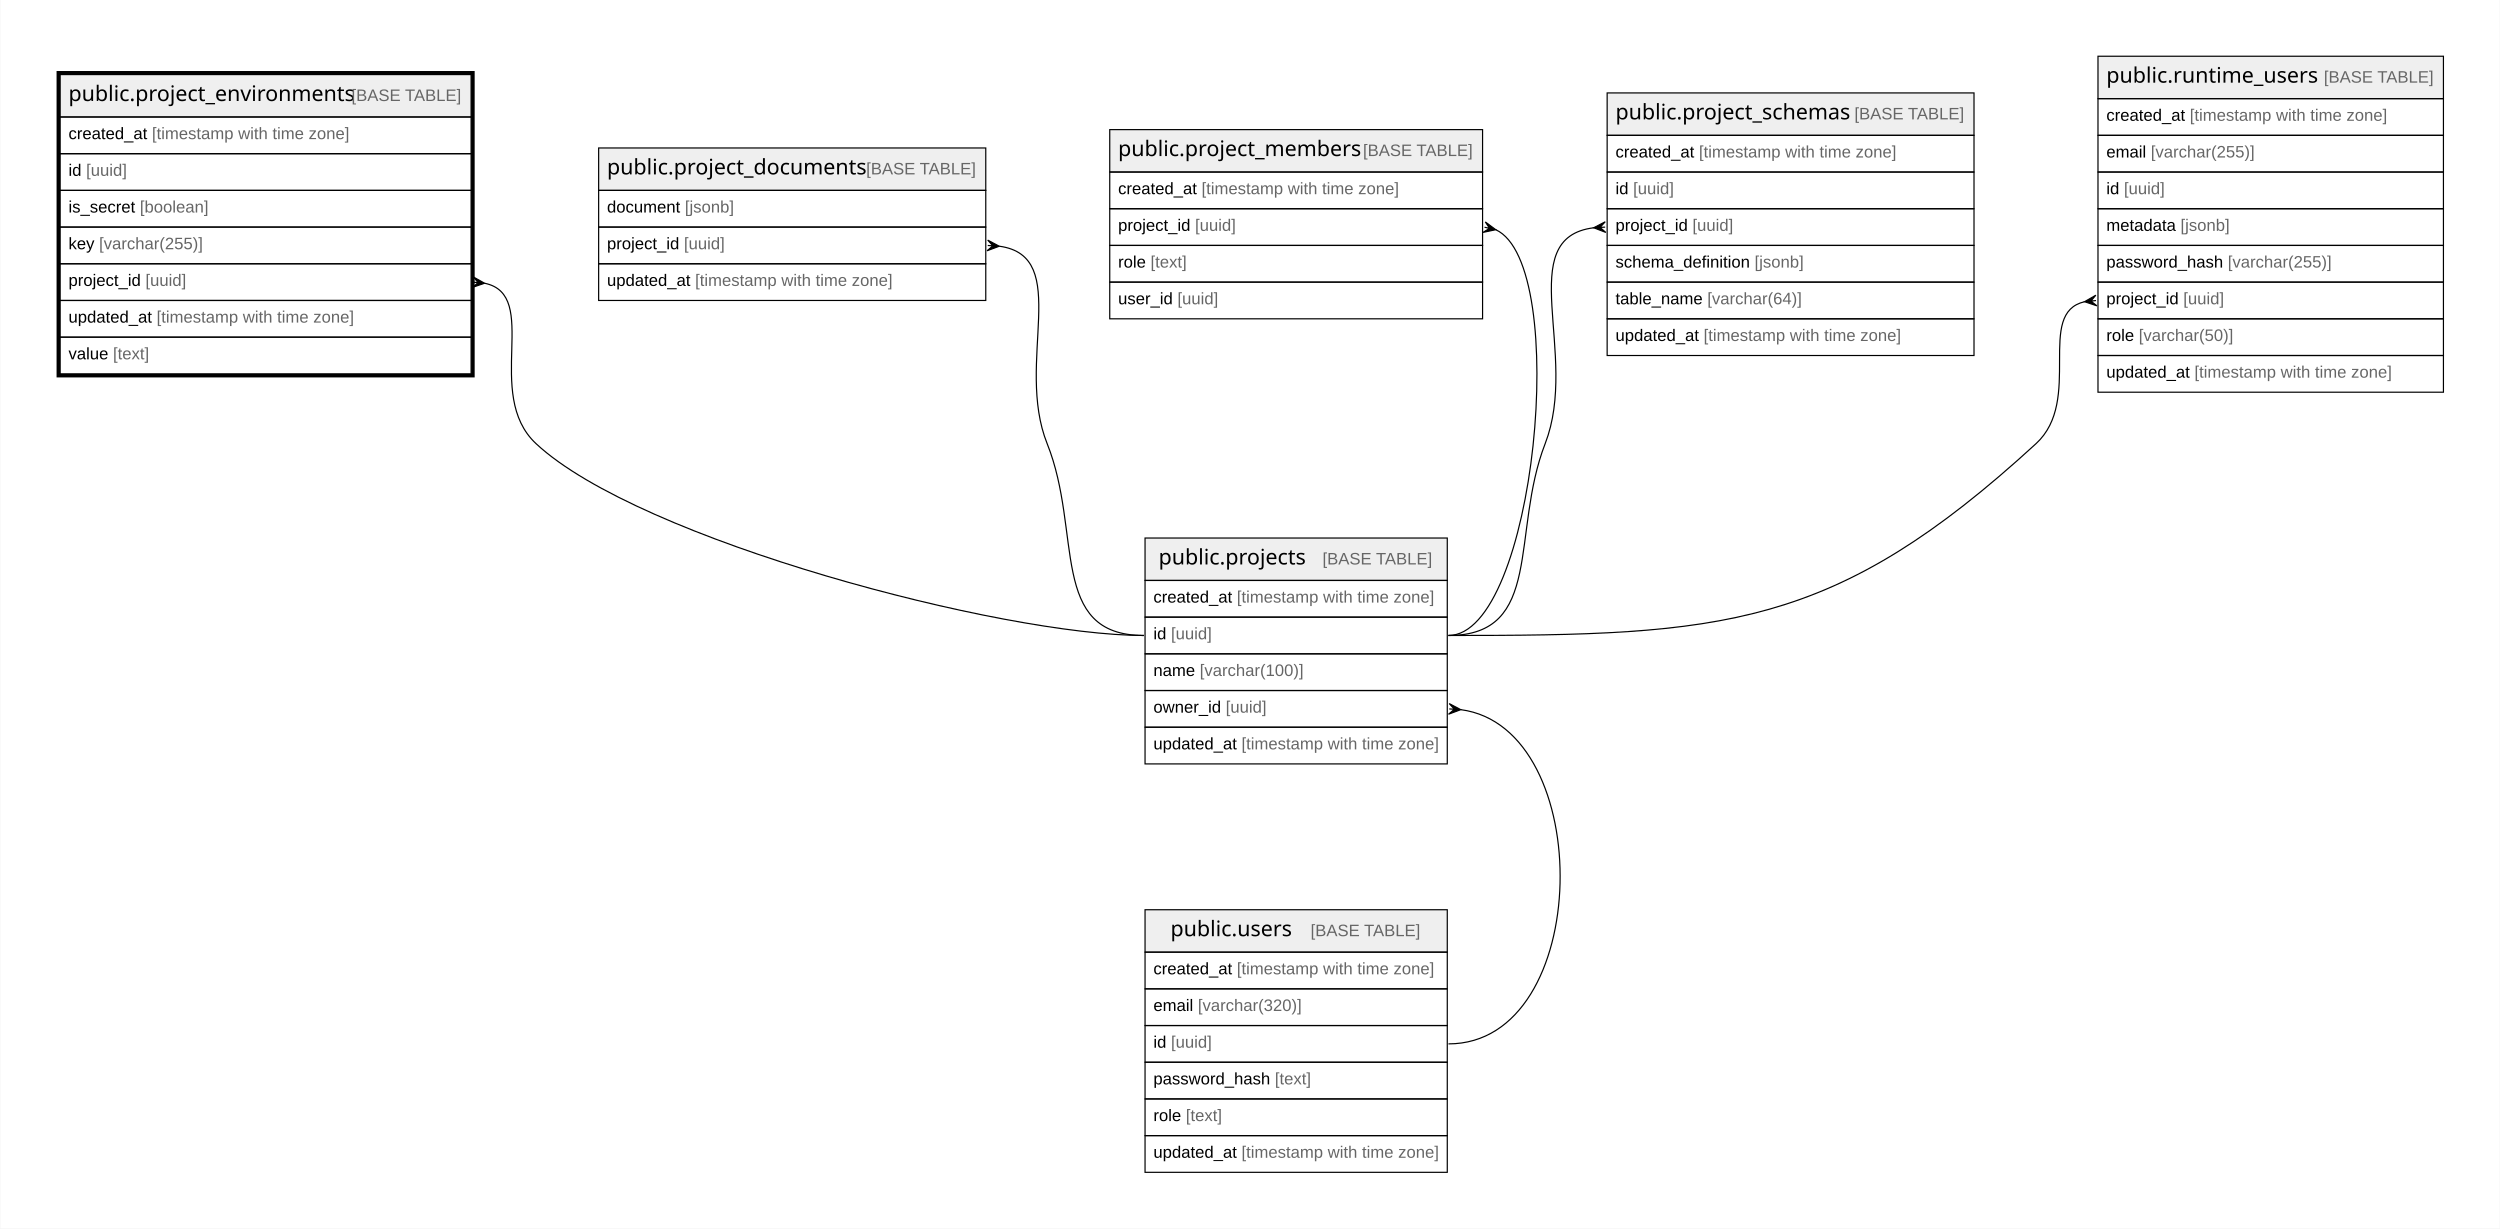
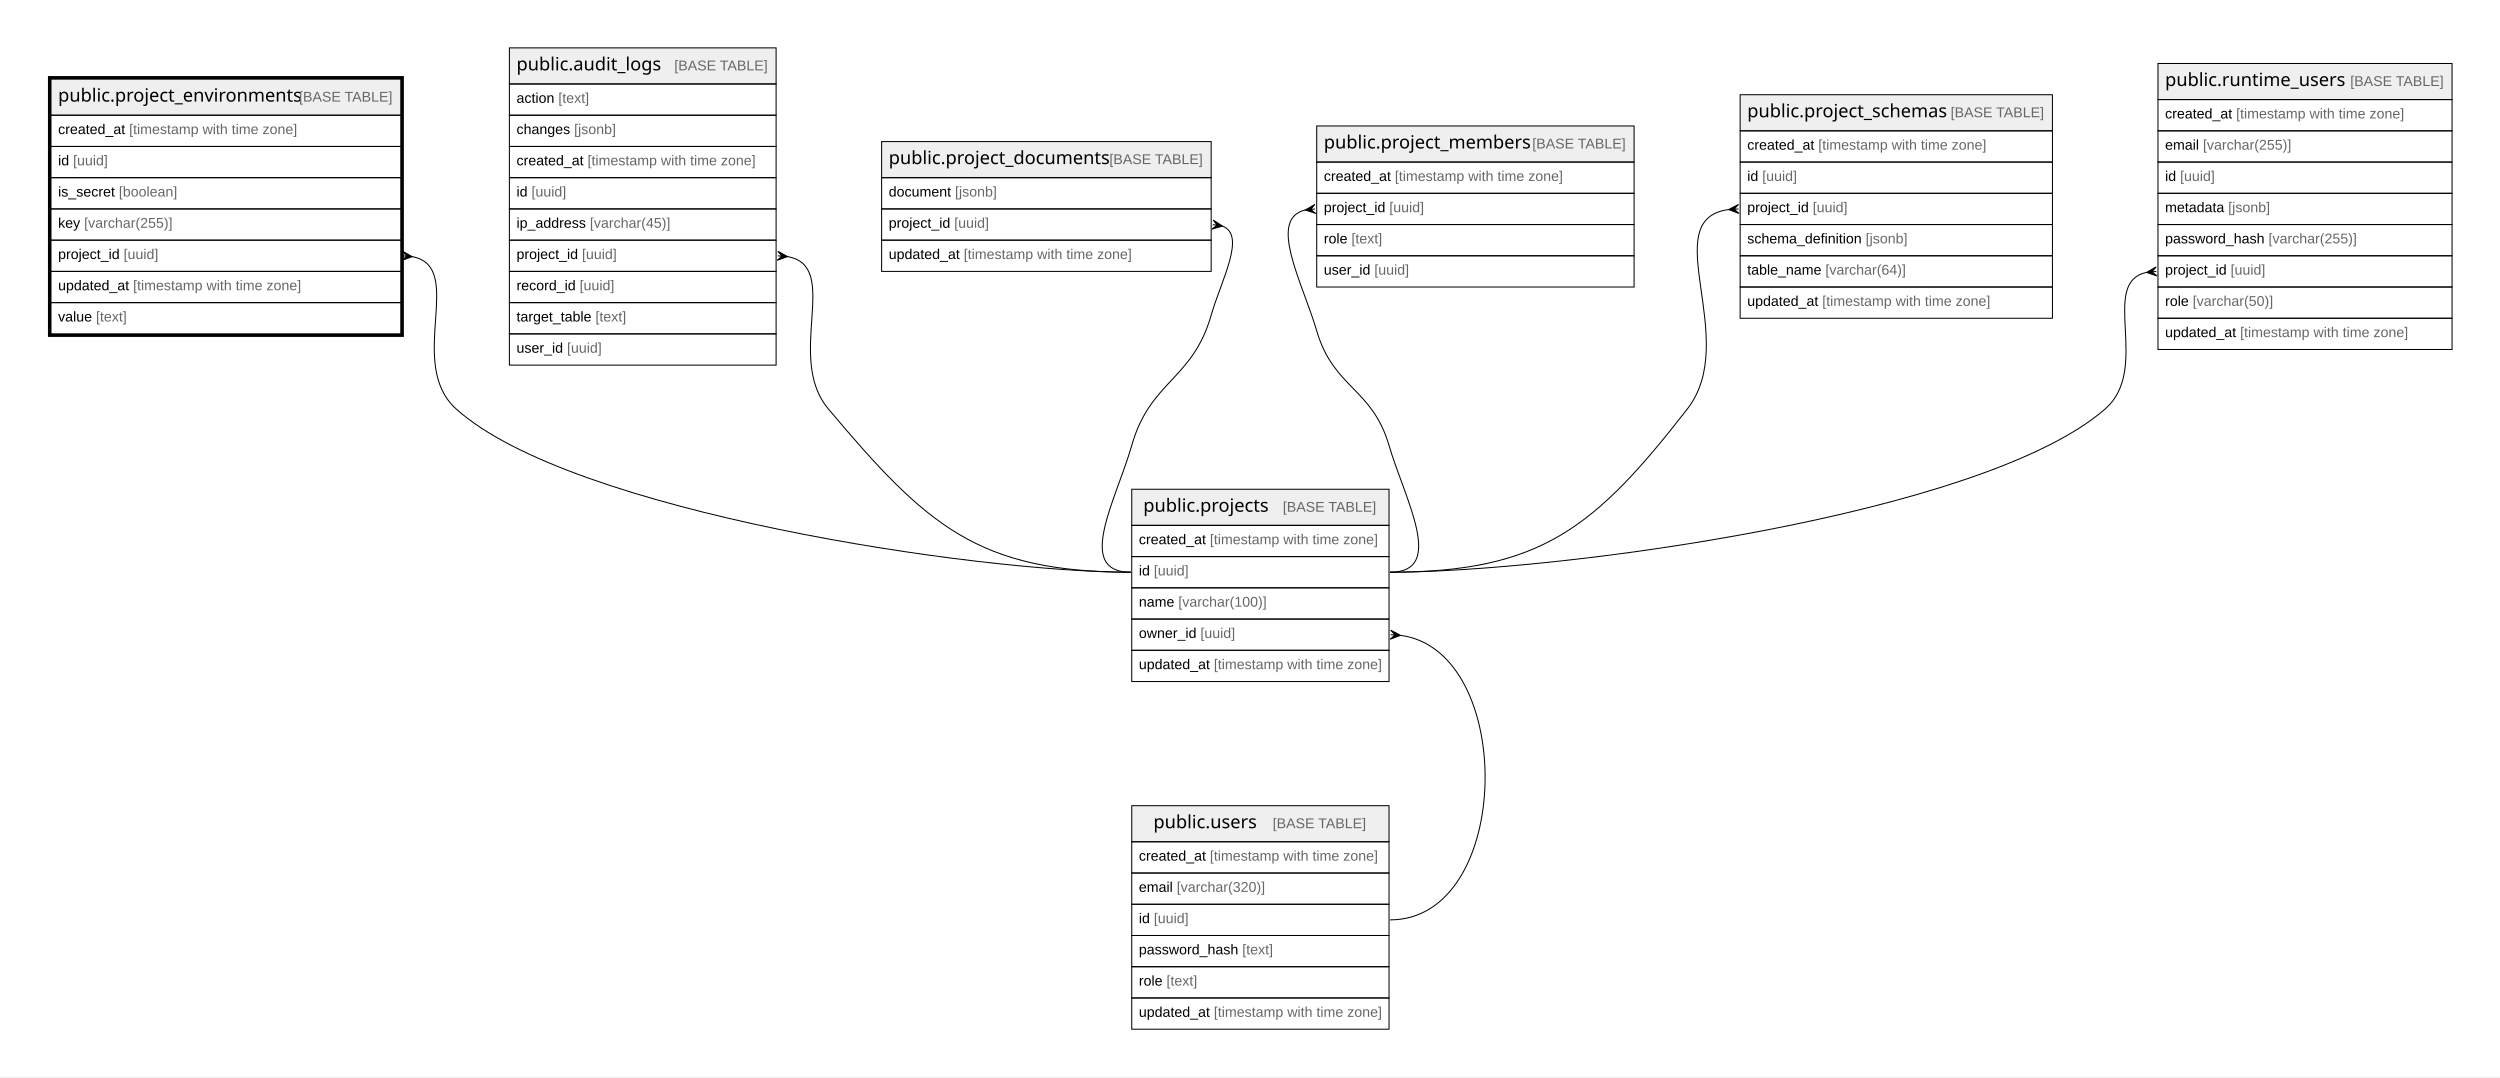
- <svg xmlns="http://www.w3.org/2000/svg" width="2098pt" height="1031pt" viewBox="0.00 0.00 2097.85 1031.20">
-   <g id="graph0" class="graph" transform="scale(1 1) rotate(0) translate(4 1027.2)">
-     <polygon fill="white" stroke="none" points="-4,4 -4,-1027.2 2093.85,-1027.2 2093.85,4 -4,4" />
+ <svg xmlns="http://www.w3.org/2000/svg" width="2465pt" height="1062pt" viewBox="0.00 0.00 2464.85 1062.00">
+   <g id="graph0" class="graph" transform="scale(1 1) rotate(0) translate(4 1058)">
+     <polygon fill="white" stroke="none" points="-4,4 -4,-1058 2460.85,-1058 2460.85,4 -4,4" />
    <g id="node1" class="node">
-       <polygon fill="#efefef" stroke="none" points="46.2,-929 46.2,-964.6 391.14,-964.6 391.14,-929 46.2,-929" />
-       <polygon fill="none" stroke="black" points="46.2,-929 46.2,-964.6 391.14,-964.6 391.14,-929 46.2,-929" />
-       <text text-anchor="start" x="53.2" y="-942.4" font-family="Arial Bold" font-size="18.00">public.project_environments</text>
-       <text text-anchor="start" x="259.65" y="-942.4" font-family="Arial" font-size="14.00">    </text>
-       <text text-anchor="start" x="290.76" y="-942.4" font-family="Arial" font-size="14.00" fill="#666666">[BASE TABLE]</text>
-       <polygon fill="none" stroke="black" points="46.2,-898.2 46.2,-929 391.14,-929 391.14,-898.2 46.2,-898.2" />
-       <text text-anchor="start" x="53.2" y="-910.4" font-family="Arial" font-size="14.00">created_at </text>
-       <text text-anchor="start" x="123.25" y="-910.4" font-family="Arial" font-size="14.00" fill="#666666">[timestamp with time zone]</text>
-       <polygon fill="none" stroke="black" points="46.2,-867.4 46.2,-898.2 391.14,-898.2 391.14,-867.4 46.2,-867.4" />
-       <text text-anchor="start" x="53.2" y="-879.6" font-family="Arial" font-size="14.00">id </text>
-       <text text-anchor="start" x="67.99" y="-879.6" font-family="Arial" font-size="14.00" fill="#666666">[uuid]</text>
-       <polygon fill="none" stroke="black" points="46.2,-836.6 46.2,-867.4 391.14,-867.4 391.14,-836.6 46.2,-836.6" />
-       <text text-anchor="start" x="53.2" y="-848.8" font-family="Arial" font-size="14.00">is_secret </text>
-       <text text-anchor="start" x="113.11" y="-848.8" font-family="Arial" font-size="14.00" fill="#666666">[boolean]</text>
-       <polygon fill="none" stroke="black" points="46.2,-805.8 46.2,-836.6 391.14,-836.6 391.14,-805.8 46.2,-805.8" />
-       <text text-anchor="start" x="53.2" y="-818" font-family="Arial" font-size="14.00">key </text>
-       <text text-anchor="start" x="78.88" y="-818" font-family="Arial" font-size="14.00" fill="#666666">[varchar(255)]</text>
-       <polygon fill="none" stroke="black" points="46.2,-775 46.2,-805.8 391.14,-805.8 391.14,-775 46.2,-775" />
-       <text text-anchor="start" x="53.2" y="-787.2" font-family="Arial" font-size="14.00">project_id </text>
-       <text text-anchor="start" x="117.79" y="-787.2" font-family="Arial" font-size="14.00" fill="#666666">[uuid]</text>
-       <polygon fill="none" stroke="black" points="46.2,-744.2 46.2,-775 391.14,-775 391.14,-744.2 46.2,-744.2" />
-       <text text-anchor="start" x="53.2" y="-756.4" font-family="Arial" font-size="14.00">updated_at </text>
-       <text text-anchor="start" x="127.16" y="-756.4" font-family="Arial" font-size="14.00" fill="#666666">[timestamp with time zone]</text>
-       <polygon fill="none" stroke="black" points="46.2,-713.4 46.2,-744.2 391.14,-744.2 391.14,-713.4 46.2,-713.4" />
-       <text text-anchor="start" x="53.2" y="-725.6" font-family="Arial" font-size="14.00">value </text>
-       <text text-anchor="start" x="90.56" y="-725.6" font-family="Arial" font-size="14.00" fill="#666666">[text]</text>
-       <polygon fill="none" stroke="black" stroke-width="3" points="44.7,-711.9 44.7,-966.1 392.64,-966.1 392.64,-711.9 44.7,-711.9" />
+       <polygon fill="#efefef" stroke="none" points="46.2,-944.4 46.2,-980 391.14,-980 391.14,-944.4 46.2,-944.4" />
+       <polygon fill="none" stroke="black" points="46.2,-944.4 46.2,-980 391.14,-980 391.14,-944.4 46.2,-944.4" />
+       <text text-anchor="start" x="53.2" y="-957.8" font-family="Arial Bold" font-size="18.00">public.project_environments</text>
+       <text text-anchor="start" x="259.65" y="-957.8" font-family="Arial" font-size="14.00">    </text>
+       <text text-anchor="start" x="290.76" y="-957.8" font-family="Arial" font-size="14.00" fill="#666666">[BASE TABLE]</text>
+       <polygon fill="none" stroke="black" points="46.2,-913.6 46.2,-944.4 391.14,-944.4 391.14,-913.6 46.2,-913.6" />
+       <text text-anchor="start" x="53.2" y="-925.8" font-family="Arial" font-size="14.00">created_at </text>
+       <text text-anchor="start" x="123.25" y="-925.8" font-family="Arial" font-size="14.00" fill="#666666">[timestamp with time zone]</text>
+       <polygon fill="none" stroke="black" points="46.2,-882.8 46.2,-913.6 391.14,-913.6 391.14,-882.8 46.2,-882.8" />
+       <text text-anchor="start" x="53.2" y="-895" font-family="Arial" font-size="14.00">id </text>
+       <text text-anchor="start" x="67.99" y="-895" font-family="Arial" font-size="14.00" fill="#666666">[uuid]</text>
+       <polygon fill="none" stroke="black" points="46.2,-852 46.2,-882.8 391.14,-882.8 391.14,-852 46.2,-852" />
+       <text text-anchor="start" x="53.2" y="-864.2" font-family="Arial" font-size="14.00">is_secret </text>
+       <text text-anchor="start" x="113.11" y="-864.2" font-family="Arial" font-size="14.00" fill="#666666">[boolean]</text>
+       <polygon fill="none" stroke="black" points="46.2,-821.2 46.2,-852 391.14,-852 391.14,-821.2 46.2,-821.2" />
+       <text text-anchor="start" x="53.2" y="-833.4" font-family="Arial" font-size="14.00">key </text>
+       <text text-anchor="start" x="78.88" y="-833.4" font-family="Arial" font-size="14.00" fill="#666666">[varchar(255)]</text>
+       <polygon fill="none" stroke="black" points="46.2,-790.4 46.2,-821.2 391.14,-821.2 391.14,-790.4 46.2,-790.4" />
+       <text text-anchor="start" x="53.2" y="-802.6" font-family="Arial" font-size="14.00">project_id </text>
+       <text text-anchor="start" x="117.79" y="-802.6" font-family="Arial" font-size="14.00" fill="#666666">[uuid]</text>
+       <polygon fill="none" stroke="black" points="46.2,-759.6 46.2,-790.4 391.14,-790.4 391.14,-759.6 46.2,-759.6" />
+       <text text-anchor="start" x="53.2" y="-771.8" font-family="Arial" font-size="14.00">updated_at </text>
+       <text text-anchor="start" x="127.16" y="-771.8" font-family="Arial" font-size="14.00" fill="#666666">[timestamp with time zone]</text>
+       <polygon fill="none" stroke="black" points="46.2,-728.8 46.2,-759.6 391.14,-759.6 391.14,-728.8 46.2,-728.8" />
+       <text text-anchor="start" x="53.2" y="-741" font-family="Arial" font-size="14.00">value </text>
+       <text text-anchor="start" x="90.56" y="-741" font-family="Arial" font-size="14.00" fill="#666666">[text]</text>
+       <polygon fill="none" stroke="black" stroke-width="3" points="44.7,-727.3 44.7,-981.5 392.64,-981.5 392.64,-727.3 44.7,-727.3" />
    </g>
    <g id="node2" class="node">
-       <polygon fill="#efefef" stroke="none" points="956.83,-540 956.83,-575.6 1210.51,-575.6 1210.51,-540 956.83,-540" />
-       <polygon fill="none" stroke="black" points="956.83,-540 956.83,-575.6 1210.51,-575.6 1210.51,-540 956.83,-540" />
-       <text text-anchor="start" x="968.19" y="-553.4" font-family="Arial Bold" font-size="18.00">public.projects</text>
-       <text text-anchor="start" x="1074.66" y="-553.4" font-family="Arial" font-size="14.00">    </text>
-       <text text-anchor="start" x="1105.78" y="-553.4" font-family="Arial" font-size="14.00" fill="#666666">[BASE TABLE]</text>
-       <polygon fill="none" stroke="black" points="956.83,-509.2 956.83,-540 1210.51,-540 1210.51,-509.2 956.83,-509.2" />
-       <text text-anchor="start" x="963.83" y="-521.4" font-family="Arial" font-size="14.00">created_at </text>
-       <text text-anchor="start" x="1033.87" y="-521.4" font-family="Arial" font-size="14.00" fill="#666666">[timestamp with time zone]</text>
-       <polygon fill="none" stroke="black" points="956.83,-478.4 956.83,-509.2 1210.51,-509.2 1210.51,-478.4 956.83,-478.4" />
-       <text text-anchor="start" x="963.83" y="-490.6" font-family="Arial" font-size="14.00">id </text>
-       <text text-anchor="start" x="978.61" y="-490.6" font-family="Arial" font-size="14.00" fill="#666666">[uuid]</text>
-       <polygon fill="none" stroke="black" points="956.83,-447.6 956.83,-478.4 1210.51,-478.4 1210.51,-447.6 956.83,-447.6" />
-       <text text-anchor="start" x="963.83" y="-459.8" font-family="Arial" font-size="14.00">name </text>
-       <text text-anchor="start" x="1002.74" y="-459.8" font-family="Arial" font-size="14.00" fill="#666666">[varchar(100)]</text>
-       <polygon fill="none" stroke="black" points="956.83,-416.8 956.83,-447.6 1210.51,-447.6 1210.51,-416.8 956.83,-416.8" />
-       <text text-anchor="start" x="963.83" y="-429" font-family="Arial" font-size="14.00">owner_id </text>
-       <text text-anchor="start" x="1024.53" y="-429" font-family="Arial" font-size="14.00" fill="#666666">[uuid]</text>
-       <polygon fill="none" stroke="black" points="956.83,-386 956.83,-416.8 1210.51,-416.8 1210.51,-386 956.83,-386" />
-       <text text-anchor="start" x="963.83" y="-398.2" font-family="Arial" font-size="14.00">updated_at </text>
-       <text text-anchor="start" x="1037.78" y="-398.2" font-family="Arial" font-size="14.00" fill="#666666">[timestamp with time zone]</text>
+       <polygon fill="#efefef" stroke="none" points="1111.83,-540 1111.83,-575.6 1365.51,-575.6 1365.51,-540 1111.83,-540" />
+       <polygon fill="none" stroke="black" points="1111.83,-540 1111.83,-575.6 1365.51,-575.6 1365.51,-540 1111.83,-540" />
+       <text text-anchor="start" x="1123.19" y="-553.4" font-family="Arial Bold" font-size="18.00">public.projects</text>
+       <text text-anchor="start" x="1229.66" y="-553.4" font-family="Arial" font-size="14.00">    </text>
+       <text text-anchor="start" x="1260.78" y="-553.4" font-family="Arial" font-size="14.00" fill="#666666">[BASE TABLE]</text>
+       <polygon fill="none" stroke="black" points="1111.83,-509.2 1111.83,-540 1365.51,-540 1365.51,-509.2 1111.83,-509.2" />
+       <text text-anchor="start" x="1118.83" y="-521.4" font-family="Arial" font-size="14.00">created_at </text>
+       <text text-anchor="start" x="1188.87" y="-521.4" font-family="Arial" font-size="14.00" fill="#666666">[timestamp with time zone]</text>
+       <polygon fill="none" stroke="black" points="1111.83,-478.4 1111.83,-509.2 1365.51,-509.2 1365.51,-478.4 1111.83,-478.4" />
+       <text text-anchor="start" x="1118.83" y="-490.6" font-family="Arial" font-size="14.00">id </text>
+       <text text-anchor="start" x="1133.61" y="-490.6" font-family="Arial" font-size="14.00" fill="#666666">[uuid]</text>
+       <polygon fill="none" stroke="black" points="1111.83,-447.6 1111.83,-478.4 1365.51,-478.4 1365.51,-447.6 1111.83,-447.6" />
+       <text text-anchor="start" x="1118.83" y="-459.8" font-family="Arial" font-size="14.00">name </text>
+       <text text-anchor="start" x="1157.74" y="-459.8" font-family="Arial" font-size="14.00" fill="#666666">[varchar(100)]</text>
+       <polygon fill="none" stroke="black" points="1111.83,-416.8 1111.83,-447.6 1365.51,-447.6 1365.51,-416.8 1111.83,-416.8" />
+       <text text-anchor="start" x="1118.83" y="-429" font-family="Arial" font-size="14.00">owner_id </text>
+       <text text-anchor="start" x="1179.53" y="-429" font-family="Arial" font-size="14.00" fill="#666666">[uuid]</text>
+       <polygon fill="none" stroke="black" points="1111.83,-386 1111.83,-416.8 1365.51,-416.8 1365.51,-386 1111.83,-386" />
+       <text text-anchor="start" x="1118.83" y="-398.2" font-family="Arial" font-size="14.00">updated_at </text>
+       <text text-anchor="start" x="1192.78" y="-398.2" font-family="Arial" font-size="14.00" fill="#666666">[timestamp with time zone]</text>
    </g>
    <g id="edge1" class="edge">
-       <path fill="none" stroke="black" d="M402.3,-789.49C450.42,-779.85 401.05,-696.39 445.67,-654.8 532.63,-573.75 836.95,-493.8 955.83,-493.8" />
-       <polygon fill="black" stroke="black" points="402.43,-789.47 392.07,-785.89 397.12,-789.95 392.8,-790.34 392.8,-790.34 392.8,-790.34 397.12,-789.95 392.87,-794.85 402.43,-789.47" />
+       <path fill="none" stroke="black" d="M402.26,-804.96C456.24,-795.06 395.58,-699.97 445.67,-654.8 558.61,-552.95 958.75,-493.8 1110.83,-493.8" />
+       <polygon fill="black" stroke="black" points="402.43,-804.95 392.1,-801.29 397.12,-805.39 392.8,-805.74 392.8,-805.74 392.8,-805.74 397.12,-805.39 392.84,-810.26 402.43,-804.95" />
+     </g>
+     <g id="node8" class="node">
+       <polygon fill="#efefef" stroke="none" points="1111.83,-228 1111.83,-263.6 1365.51,-263.6 1365.51,-228 1111.83,-228" />
+       <polygon fill="none" stroke="black" points="1111.83,-228 1111.83,-263.6 1365.51,-263.6 1365.51,-228 1111.83,-228" />
+       <text text-anchor="start" x="1133.18" y="-241.4" font-family="Arial Bold" font-size="18.00">public.users</text>
+       <text text-anchor="start" x="1219.67" y="-241.4" font-family="Arial" font-size="14.00">    </text>
+       <text text-anchor="start" x="1250.78" y="-241.4" font-family="Arial" font-size="14.00" fill="#666666">[BASE TABLE]</text>
+       <polygon fill="none" stroke="black" points="1111.83,-197.2 1111.83,-228 1365.51,-228 1365.51,-197.2 1111.83,-197.2" />
+       <text text-anchor="start" x="1118.83" y="-209.4" font-family="Arial" font-size="14.00">created_at </text>
+       <text text-anchor="start" x="1188.87" y="-209.4" font-family="Arial" font-size="14.00" fill="#666666">[timestamp with time zone]</text>
+       <polygon fill="none" stroke="black" points="1111.83,-166.4 1111.83,-197.2 1365.51,-197.2 1365.51,-166.4 1111.83,-166.4" />
+       <text text-anchor="start" x="1118.83" y="-178.6" font-family="Arial" font-size="14.00">email </text>
+       <text text-anchor="start" x="1156.17" y="-178.6" font-family="Arial" font-size="14.00" fill="#666666">[varchar(320)]</text>
+       <polygon fill="none" stroke="black" points="1111.83,-135.6 1111.83,-166.4 1365.51,-166.4 1365.51,-135.6 1111.83,-135.6" />
+       <text text-anchor="start" x="1118.83" y="-147.8" font-family="Arial" font-size="14.00">id </text>
+       <text text-anchor="start" x="1133.61" y="-147.8" font-family="Arial" font-size="14.00" fill="#666666">[uuid]</text>
+       <polygon fill="none" stroke="black" points="1111.83,-104.8 1111.83,-135.6 1365.51,-135.6 1365.51,-104.8 1111.83,-104.8" />
+       <text text-anchor="start" x="1118.83" y="-117" font-family="Arial" font-size="14.00">password_hash </text>
+       <text text-anchor="start" x="1220.78" y="-117" font-family="Arial" font-size="14.00" fill="#666666">[text]</text>
+       <polygon fill="none" stroke="black" points="1111.83,-74 1111.83,-104.8 1365.51,-104.8 1365.51,-74 1111.83,-74" />
+       <text text-anchor="start" x="1118.83" y="-86.2" font-family="Arial" font-size="14.00">role </text>
+       <text text-anchor="start" x="1146.06" y="-86.2" font-family="Arial" font-size="14.00" fill="#666666">[text]</text>
+       <polygon fill="none" stroke="black" points="1111.83,-43.2 1111.83,-74 1365.51,-74 1365.51,-43.2 1111.83,-43.2" />
+       <text text-anchor="start" x="1118.83" y="-55.4" font-family="Arial" font-size="14.00">updated_at </text>
+       <text text-anchor="start" x="1192.78" y="-55.4" font-family="Arial" font-size="14.00" fill="#666666">[timestamp with time zone]</text>
+     </g>
+     <g id="edge7" class="edge">
+       <path fill="none" stroke="black" d="M1376.83,-431.54C1491.39,-416.5 1487.95,-151 1366.51,-151" />
+       <polygon fill="black" stroke="black" points="1376.82,-431.54 1366.55,-427.69 1371.5,-431.88 1367.18,-432.16 1367.18,-432.16 1367.18,-432.16 1371.5,-431.88 1367.13,-436.67 1376.82,-431.54" />
+     </g>
+     <g id="node3" class="node">
+       <polygon fill="#efefef" stroke="none" points="498.18,-975.2 498.18,-1010.8 761.16,-1010.8 761.16,-975.2 498.18,-975.2" />
+       <polygon fill="none" stroke="black" points="498.18,-975.2 498.18,-1010.8 761.16,-1010.8 761.16,-975.2 498.18,-975.2" />
+       <text text-anchor="start" x="505.18" y="-988.6" font-family="Arial Bold" font-size="18.00">public.audit_logs</text>
+       <text text-anchor="start" x="629.67" y="-988.6" font-family="Arial" font-size="14.00">    </text>
+       <text text-anchor="start" x="660.78" y="-988.6" font-family="Arial" font-size="14.00" fill="#666666">[BASE TABLE]</text>
+       <polygon fill="none" stroke="black" points="498.18,-944.4 498.18,-975.2 761.16,-975.2 761.16,-944.4 498.18,-944.4" />
+       <text text-anchor="start" x="505.18" y="-956.6" font-family="Arial" font-size="14.00">action </text>
+       <text text-anchor="start" x="546.43" y="-956.6" font-family="Arial" font-size="14.00" fill="#666666">[text]</text>
+       <polygon fill="none" stroke="black" points="498.18,-913.6 498.18,-944.4 761.16,-944.4 761.16,-913.6 498.18,-913.6" />
+       <text text-anchor="start" x="505.18" y="-925.8" font-family="Arial" font-size="14.00">changes </text>
+       <text text-anchor="start" x="562" y="-925.8" font-family="Arial" font-size="14.00" fill="#666666">[jsonb]</text>
+       <polygon fill="none" stroke="black" points="498.18,-882.8 498.18,-913.6 761.16,-913.6 761.16,-882.8 498.18,-882.8" />
+       <text text-anchor="start" x="505.18" y="-895" font-family="Arial" font-size="14.00">created_at </text>
+       <text text-anchor="start" x="575.23" y="-895" font-family="Arial" font-size="14.00" fill="#666666">[timestamp with time zone]</text>
+       <polygon fill="none" stroke="black" points="498.18,-852 498.18,-882.8 761.16,-882.8 761.16,-852 498.18,-852" />
+       <text text-anchor="start" x="505.18" y="-864.2" font-family="Arial" font-size="14.00">id </text>
+       <text text-anchor="start" x="519.97" y="-864.2" font-family="Arial" font-size="14.00" fill="#666666">[uuid]</text>
+       <polygon fill="none" stroke="black" points="498.18,-821.2 498.18,-852 761.16,-852 761.16,-821.2 498.18,-821.2" />
+       <text text-anchor="start" x="505.18" y="-833.4" font-family="Arial" font-size="14.00">ip_address </text>
+       <text text-anchor="start" x="577.56" y="-833.4" font-family="Arial" font-size="14.00" fill="#666666">[varchar(45)]</text>
+       <polygon fill="none" stroke="black" points="498.18,-790.4 498.18,-821.2 761.16,-821.2 761.16,-790.4 498.18,-790.4" />
+       <text text-anchor="start" x="505.18" y="-802.6" font-family="Arial" font-size="14.00">project_id </text>
+       <text text-anchor="start" x="569.77" y="-802.6" font-family="Arial" font-size="14.00" fill="#666666">[uuid]</text>
+       <polygon fill="none" stroke="black" points="498.18,-759.6 498.18,-790.4 761.16,-790.4 761.16,-759.6 498.18,-759.6" />
+       <text text-anchor="start" x="505.18" y="-771.8" font-family="Arial" font-size="14.00">record_id </text>
+       <text text-anchor="start" x="567.43" y="-771.8" font-family="Arial" font-size="14.00" fill="#666666">[uuid]</text>
+       <polygon fill="none" stroke="black" points="498.18,-728.8 498.18,-759.6 761.16,-759.6 761.16,-728.8 498.18,-728.8" />
+       <text text-anchor="start" x="505.18" y="-741" font-family="Arial" font-size="14.00">target_table </text>
+       <text text-anchor="start" x="583.01" y="-741" font-family="Arial" font-size="14.00" fill="#666666">[text]</text>
+       <polygon fill="none" stroke="black" points="498.18,-698 498.18,-728.8 761.16,-728.8 761.16,-698 498.18,-698" />
+       <text text-anchor="start" x="505.18" y="-710.2" font-family="Arial" font-size="14.00">user_id </text>
+       <text text-anchor="start" x="554.99" y="-710.2" font-family="Arial" font-size="14.00" fill="#666666">[uuid]</text>
+     </g>
+     <g id="edge2" class="edge">
+       <path fill="none" stroke="black" d="M772.25,-805.01C826.29,-795.71 769.52,-706.1 812.67,-654.8 909.6,-539.54 960.23,-493.8 1110.83,-493.8" />
+       <polygon fill="black" stroke="black" points="772.46,-805 762.14,-801.29 767.14,-805.41 762.82,-805.75 762.82,-805.75 762.82,-805.75 767.14,-805.41 762.84,-810.26 772.46,-805" />
+     </g>
+     <g id="node4" class="node">
+       <polygon fill="#efefef" stroke="none" points="865.2,-882.8 865.2,-918.4 1190.14,-918.4 1190.14,-882.8 865.2,-882.8" />
+       <polygon fill="none" stroke="black" points="865.2,-882.8 865.2,-918.4 1190.14,-918.4 1190.14,-882.8 865.2,-882.8" />
+       <text text-anchor="start" x="872.2" y="-896.2" font-family="Arial Bold" font-size="18.00">public.project_documents</text>
+       <text text-anchor="start" x="1058.65" y="-896.2" font-family="Arial" font-size="14.00">    </text>
+       <text text-anchor="start" x="1089.77" y="-896.2" font-family="Arial" font-size="14.00" fill="#666666">[BASE TABLE]</text>
+       <polygon fill="none" stroke="black" points="865.2,-852 865.2,-882.8 1190.14,-882.8 1190.14,-852 865.2,-852" />
+       <text text-anchor="start" x="872.2" y="-864.2" font-family="Arial" font-size="14.00">document </text>
+       <text text-anchor="start" x="937.57" y="-864.2" font-family="Arial" font-size="14.00" fill="#666666">[jsonb]</text>
+       <polygon fill="none" stroke="black" points="865.2,-821.2 865.2,-852 1190.14,-852 1190.14,-821.2 865.2,-821.2" />
+       <text text-anchor="start" x="872.2" y="-833.4" font-family="Arial" font-size="14.00">project_id </text>
+       <text text-anchor="start" x="936.79" y="-833.4" font-family="Arial" font-size="14.00" fill="#666666">[uuid]</text>
+       <polygon fill="none" stroke="black" points="865.2,-790.4 865.2,-821.2 1190.14,-821.2 1190.14,-790.4 865.2,-790.4" />
+       <text text-anchor="start" x="872.2" y="-802.6" font-family="Arial" font-size="14.00">updated_at </text>
+       <text text-anchor="start" x="946.16" y="-802.6" font-family="Arial" font-size="14.00" fill="#666666">[timestamp with time zone]</text>
+     </g>
+     <g id="edge3" class="edge">
+       <path fill="none" stroke="black" d="M1201.19,-835.08C1225.02,-826.33 1199.98,-781.52 1190.14,-747.2 1171.7,-682.95 1130.16,-683.08 1111.83,-618.8 1096.59,-565.37 1055.27,-493.8 1110.83,-493.8" />
+       <polygon fill="black" stroke="black" points="1201.36,-835.06 1190.8,-832.1 1196.08,-835.85 1191.8,-836.5 1191.8,-836.5 1191.8,-836.5 1196.08,-835.85 1192.14,-841 1201.36,-835.06" />
+     </g>
+     <g id="node5" class="node">
+       <polygon fill="#efefef" stroke="none" points="1294.2,-898.2 1294.2,-933.8 1607.14,-933.8 1607.14,-898.2 1294.2,-898.2" />
+       <polygon fill="none" stroke="black" points="1294.2,-898.2 1294.2,-933.8 1607.14,-933.8 1607.14,-898.2 1294.2,-898.2" />
+       <text text-anchor="start" x="1301.2" y="-911.6" font-family="Arial Bold" font-size="18.00">public.project_members</text>
+       <text text-anchor="start" x="1475.65" y="-911.6" font-family="Arial" font-size="14.00">    </text>
+       <text text-anchor="start" x="1506.76" y="-911.6" font-family="Arial" font-size="14.00" fill="#666666">[BASE TABLE]</text>
+       <polygon fill="none" stroke="black" points="1294.2,-867.4 1294.2,-898.2 1607.14,-898.2 1607.14,-867.4 1294.2,-867.4" />
+       <text text-anchor="start" x="1301.2" y="-879.6" font-family="Arial" font-size="14.00">created_at </text>
+       <text text-anchor="start" x="1371.25" y="-879.6" font-family="Arial" font-size="14.00" fill="#666666">[timestamp with time zone]</text>
+       <polygon fill="none" stroke="black" points="1294.2,-836.6 1294.2,-867.4 1607.14,-867.4 1607.14,-836.6 1294.2,-836.6" />
+       <text text-anchor="start" x="1301.2" y="-848.8" font-family="Arial" font-size="14.00">project_id </text>
+       <text text-anchor="start" x="1365.79" y="-848.8" font-family="Arial" font-size="14.00" fill="#666666">[uuid]</text>
+       <polygon fill="none" stroke="black" points="1294.2,-805.8 1294.2,-836.6 1607.14,-836.6 1607.14,-805.8 1294.2,-805.8" />
+       <text text-anchor="start" x="1301.2" y="-818" font-family="Arial" font-size="14.00">role </text>
+       <text text-anchor="start" x="1328.43" y="-818" font-family="Arial" font-size="14.00" fill="#666666">[text]</text>
+       <polygon fill="none" stroke="black" points="1294.2,-775 1294.2,-805.8 1607.14,-805.8 1607.14,-775 1294.2,-775" />
+       <text text-anchor="start" x="1301.2" y="-787.2" font-family="Arial" font-size="14.00">user_id </text>
+       <text text-anchor="start" x="1351.01" y="-787.2" font-family="Arial" font-size="14.00" fill="#666666">[uuid]</text>
+     </g>
+     <g id="edge4" class="edge">
+       <path fill="none" stroke="black" d="M1283.27,-851.01C1245.19,-842.39 1280.21,-779.46 1294.2,-731.8 1310.93,-674.82 1348.79,-675.78 1365.51,-618.8 1381.15,-565.49 1422.07,-493.8 1366.51,-493.8" />
+       <polygon fill="black" stroke="black" points="1282.92,-850.97 1292.42,-856.44 1288.23,-851.5 1292.53,-851.93 1292.53,-851.93 1292.53,-851.93 1288.23,-851.5 1293.32,-847.49 1282.92,-850.97" />
+     </g>
+     <g id="node6" class="node">
+       <polygon fill="#efefef" stroke="none" points="1711.7,-929 1711.7,-964.6 2019.63,-964.6 2019.63,-929 1711.7,-929" />
+       <polygon fill="none" stroke="black" points="1711.7,-929 1711.7,-964.6 2019.63,-964.6 2019.63,-929 1711.7,-929" />
+       <text text-anchor="start" x="1718.7" y="-942.4" font-family="Arial Bold" font-size="18.00">public.project_schemas</text>
+       <text text-anchor="start" x="1888.15" y="-942.4" font-family="Arial" font-size="14.00">    </text>
+       <text text-anchor="start" x="1919.26" y="-942.4" font-family="Arial" font-size="14.00" fill="#666666">[BASE TABLE]</text>
+       <polygon fill="none" stroke="black" points="1711.7,-898.2 1711.7,-929 2019.63,-929 2019.63,-898.2 1711.7,-898.2" />
+       <text text-anchor="start" x="1718.7" y="-910.4" font-family="Arial" font-size="14.00">created_at </text>
+       <text text-anchor="start" x="1788.75" y="-910.4" font-family="Arial" font-size="14.00" fill="#666666">[timestamp with time zone]</text>
+       <polygon fill="none" stroke="black" points="1711.7,-867.4 1711.7,-898.2 2019.63,-898.2 2019.63,-867.4 1711.7,-867.4" />
+       <text text-anchor="start" x="1718.7" y="-879.6" font-family="Arial" font-size="14.00">id </text>
+       <text text-anchor="start" x="1733.49" y="-879.6" font-family="Arial" font-size="14.00" fill="#666666">[uuid]</text>
+       <polygon fill="none" stroke="black" points="1711.7,-836.6 1711.7,-867.4 2019.63,-867.4 2019.63,-836.6 1711.7,-836.6" />
+       <text text-anchor="start" x="1718.7" y="-848.8" font-family="Arial" font-size="14.00">project_id </text>
+       <text text-anchor="start" x="1783.29" y="-848.8" font-family="Arial" font-size="14.00" fill="#666666">[uuid]</text>
+       <polygon fill="none" stroke="black" points="1711.7,-805.8 1711.7,-836.6 2019.63,-836.6 2019.63,-805.8 1711.7,-805.8" />
+       <text text-anchor="start" x="1718.7" y="-818" font-family="Arial" font-size="14.00">schema_definition </text>
+       <text text-anchor="start" x="1835.44" y="-818" font-family="Arial" font-size="14.00" fill="#666666">[jsonb]</text>
+       <polygon fill="none" stroke="black" points="1711.7,-775 1711.7,-805.8 2019.63,-805.8 2019.63,-775 1711.7,-775" />
+       <text text-anchor="start" x="1718.7" y="-787.2" font-family="Arial" font-size="14.00">table_name </text>
+       <text text-anchor="start" x="1795.76" y="-787.2" font-family="Arial" font-size="14.00" fill="#666666">[varchar(64)]</text>
+       <polygon fill="none" stroke="black" points="1711.7,-744.2 1711.7,-775 2019.63,-775 2019.63,-744.2 1711.7,-744.2" />
+       <text text-anchor="start" x="1718.7" y="-756.4" font-family="Arial" font-size="14.00">updated_at </text>
+       <text text-anchor="start" x="1792.66" y="-756.4" font-family="Arial" font-size="14.00" fill="#666666">[timestamp with time zone]</text>
+     </g>
+     <g id="edge5" class="edge">
+       <path fill="none" stroke="black" d="M1700.47,-851.38C1627.71,-841.78 1712.96,-723.34 1659.67,-654.8 1568.42,-537.45 1515.16,-493.8 1366.51,-493.8" />
+       <polygon fill="black" stroke="black" points="1700.39,-851.37 1710.09,-856.47 1705.71,-851.7 1710.03,-851.96 1710.03,-851.96 1710.03,-851.96 1705.71,-851.7 1710.64,-847.49 1700.39,-851.37" />
    </g>
    <g id="node7" class="node">
-       <polygon fill="#efefef" stroke="none" points="956.83,-228 956.83,-263.6 1210.51,-263.6 1210.51,-228 956.83,-228" />
-       <polygon fill="none" stroke="black" points="956.83,-228 956.83,-263.6 1210.51,-263.6 1210.51,-228 956.83,-228" />
-       <text text-anchor="start" x="978.18" y="-241.4" font-family="Arial Bold" font-size="18.00">public.users</text>
-       <text text-anchor="start" x="1064.67" y="-241.4" font-family="Arial" font-size="14.00">    </text>
-       <text text-anchor="start" x="1095.78" y="-241.4" font-family="Arial" font-size="14.00" fill="#666666">[BASE TABLE]</text>
-       <polygon fill="none" stroke="black" points="956.83,-197.2 956.83,-228 1210.51,-228 1210.51,-197.2 956.83,-197.2" />
-       <text text-anchor="start" x="963.83" y="-209.4" font-family="Arial" font-size="14.00">created_at </text>
-       <text text-anchor="start" x="1033.87" y="-209.4" font-family="Arial" font-size="14.00" fill="#666666">[timestamp with time zone]</text>
-       <polygon fill="none" stroke="black" points="956.83,-166.4 956.83,-197.2 1210.51,-197.2 1210.51,-166.4 956.83,-166.4" />
-       <text text-anchor="start" x="963.83" y="-178.6" font-family="Arial" font-size="14.00">email </text>
-       <text text-anchor="start" x="1001.17" y="-178.6" font-family="Arial" font-size="14.00" fill="#666666">[varchar(320)]</text>
-       <polygon fill="none" stroke="black" points="956.83,-135.6 956.83,-166.4 1210.51,-166.4 1210.51,-135.6 956.83,-135.6" />
-       <text text-anchor="start" x="963.83" y="-147.8" font-family="Arial" font-size="14.00">id </text>
-       <text text-anchor="start" x="978.61" y="-147.8" font-family="Arial" font-size="14.00" fill="#666666">[uuid]</text>
-       <polygon fill="none" stroke="black" points="956.83,-104.8 956.83,-135.6 1210.51,-135.6 1210.51,-104.8 956.83,-104.8" />
-       <text text-anchor="start" x="963.83" y="-117" font-family="Arial" font-size="14.00">password_hash </text>
-       <text text-anchor="start" x="1065.78" y="-117" font-family="Arial" font-size="14.00" fill="#666666">[text]</text>
-       <polygon fill="none" stroke="black" points="956.83,-74 956.83,-104.8 1210.51,-104.8 1210.51,-74 956.83,-74" />
-       <text text-anchor="start" x="963.83" y="-86.2" font-family="Arial" font-size="14.00">role </text>
-       <text text-anchor="start" x="991.06" y="-86.2" font-family="Arial" font-size="14.00" fill="#666666">[text]</text>
-       <polygon fill="none" stroke="black" points="956.83,-43.2 956.83,-74 1210.51,-74 1210.51,-43.2 956.83,-43.2" />
-       <text text-anchor="start" x="963.83" y="-55.4" font-family="Arial" font-size="14.00">updated_at </text>
-       <text text-anchor="start" x="1037.78" y="-55.4" font-family="Arial" font-size="14.00" fill="#666666">[timestamp with time zone]</text>
+       <polygon fill="#efefef" stroke="none" points="2123.69,-959.8 2123.69,-995.4 2413.65,-995.4 2413.65,-959.8 2123.69,-959.8" />
+       <polygon fill="none" stroke="black" points="2123.69,-959.8 2123.69,-995.4 2413.65,-995.4 2413.65,-959.8 2123.69,-959.8" />
+       <text text-anchor="start" x="2130.69" y="-973.2" font-family="Arial Bold" font-size="18.00">public.runtime_users</text>
+       <text text-anchor="start" x="2282.16" y="-973.2" font-family="Arial" font-size="14.00">    </text>
+       <text text-anchor="start" x="2313.28" y="-973.2" font-family="Arial" font-size="14.00" fill="#666666">[BASE TABLE]</text>
+       <polygon fill="none" stroke="black" points="2123.69,-929 2123.69,-959.8 2413.65,-959.8 2413.65,-929 2123.69,-929" />
+       <text text-anchor="start" x="2130.69" y="-941.2" font-family="Arial" font-size="14.00">created_at </text>
+       <text text-anchor="start" x="2200.74" y="-941.2" font-family="Arial" font-size="14.00" fill="#666666">[timestamp with time zone]</text>
+       <polygon fill="none" stroke="black" points="2123.69,-898.2 2123.69,-929 2413.65,-929 2413.65,-898.2 2123.69,-898.2" />
+       <text text-anchor="start" x="2130.69" y="-910.4" font-family="Arial" font-size="14.00">email </text>
+       <text text-anchor="start" x="2168.03" y="-910.4" font-family="Arial" font-size="14.00" fill="#666666">[varchar(255)]</text>
+       <polygon fill="none" stroke="black" points="2123.69,-867.4 2123.69,-898.2 2413.65,-898.2 2413.65,-867.4 2123.69,-867.4" />
+       <text text-anchor="start" x="2130.69" y="-879.6" font-family="Arial" font-size="14.00">id </text>
+       <text text-anchor="start" x="2145.47" y="-879.6" font-family="Arial" font-size="14.00" fill="#666666">[uuid]</text>
+       <polygon fill="none" stroke="black" points="2123.69,-836.6 2123.69,-867.4 2413.65,-867.4 2413.65,-836.6 2123.69,-836.6" />
+       <text text-anchor="start" x="2130.69" y="-848.8" font-family="Arial" font-size="14.00">metadata </text>
+       <text text-anchor="start" x="2192.95" y="-848.8" font-family="Arial" font-size="14.00" fill="#666666">[jsonb]</text>
+       <polygon fill="none" stroke="black" points="2123.69,-805.8 2123.69,-836.6 2413.65,-836.6 2413.65,-805.8 2123.69,-805.8" />
+       <text text-anchor="start" x="2130.69" y="-818" font-family="Arial" font-size="14.00">password_hash </text>
+       <text text-anchor="start" x="2232.64" y="-818" font-family="Arial" font-size="14.00" fill="#666666">[varchar(255)]</text>
+       <polygon fill="none" stroke="black" points="2123.69,-775 2123.69,-805.8 2413.65,-805.8 2413.65,-775 2123.69,-775" />
+       <text text-anchor="start" x="2130.69" y="-787.2" font-family="Arial" font-size="14.00">project_id </text>
+       <text text-anchor="start" x="2195.28" y="-787.2" font-family="Arial" font-size="14.00" fill="#666666">[uuid]</text>
+       <polygon fill="none" stroke="black" points="2123.69,-744.2 2123.69,-775 2413.65,-775 2413.65,-744.2 2123.69,-744.2" />
+       <text text-anchor="start" x="2130.69" y="-756.4" font-family="Arial" font-size="14.00">role </text>
+       <text text-anchor="start" x="2157.92" y="-756.4" font-family="Arial" font-size="14.00" fill="#666666">[varchar(50)]</text>
+       <polygon fill="none" stroke="black" points="2123.69,-713.4 2123.69,-744.2 2413.65,-744.2 2413.65,-713.4 2123.69,-713.4" />
+       <text text-anchor="start" x="2130.69" y="-725.6" font-family="Arial" font-size="14.00">updated_at </text>
+       <text text-anchor="start" x="2204.65" y="-725.6" font-family="Arial" font-size="14.00" fill="#666666">[timestamp with time zone]</text>
    </g>
    <g id="edge6" class="edge">
-       <path fill="none" stroke="black" d="M1221.83,-431.54C1336.39,-416.5 1332.95,-151 1211.51,-151" />
-       <polygon fill="black" stroke="black" points="1221.82,-431.54 1211.55,-427.69 1216.5,-431.88 1212.18,-432.16 1212.18,-432.16 1212.18,-432.16 1216.5,-431.88 1212.13,-436.67 1221.82,-431.54" />
-     </g>
-     <g id="node3" class="node">
-       <polygon fill="#efefef" stroke="none" points="498.2,-867.4 498.2,-903 823.14,-903 823.14,-867.4 498.2,-867.4" />
-       <polygon fill="none" stroke="black" points="498.2,-867.4 498.2,-903 823.14,-903 823.14,-867.4 498.2,-867.4" />
-       <text text-anchor="start" x="505.2" y="-880.8" font-family="Arial Bold" font-size="18.00">public.project_documents</text>
-       <text text-anchor="start" x="691.65" y="-880.8" font-family="Arial" font-size="14.00">    </text>
-       <text text-anchor="start" x="722.77" y="-880.8" font-family="Arial" font-size="14.00" fill="#666666">[BASE TABLE]</text>
-       <polygon fill="none" stroke="black" points="498.2,-836.6 498.2,-867.4 823.14,-867.4 823.14,-836.6 498.2,-836.6" />
-       <text text-anchor="start" x="505.2" y="-848.8" font-family="Arial" font-size="14.00">document </text>
-       <text text-anchor="start" x="570.57" y="-848.8" font-family="Arial" font-size="14.00" fill="#666666">[jsonb]</text>
-       <polygon fill="none" stroke="black" points="498.2,-805.8 498.2,-836.6 823.14,-836.6 823.14,-805.8 498.2,-805.8" />
-       <text text-anchor="start" x="505.2" y="-818" font-family="Arial" font-size="14.00">project_id </text>
-       <text text-anchor="start" x="569.79" y="-818" font-family="Arial" font-size="14.00" fill="#666666">[uuid]</text>
-       <polygon fill="none" stroke="black" points="498.2,-775 498.2,-805.8 823.14,-805.8 823.14,-775 498.2,-775" />
-       <text text-anchor="start" x="505.2" y="-787.2" font-family="Arial" font-size="14.00">updated_at </text>
-       <text text-anchor="start" x="579.16" y="-787.2" font-family="Arial" font-size="14.00" fill="#666666">[timestamp with time zone]</text>
-     </g>
-     <g id="edge2" class="edge">
-       <path fill="none" stroke="black" d="M834.54,-820.54C896.21,-812.01 847.34,-723.05 874.67,-654.8 904.46,-580.41 875.69,-493.8 955.83,-493.8" />
-       <polygon fill="black" stroke="black" points="834.45,-820.54 824.19,-816.69 829.13,-820.88 824.81,-821.16 824.81,-821.16 824.81,-821.16 829.13,-820.88 824.76,-825.67 834.45,-820.54" />
-     </g>
-     <g id="node4" class="node">
-       <polygon fill="#efefef" stroke="none" points="927.2,-882.8 927.2,-918.4 1240.14,-918.4 1240.14,-882.8 927.2,-882.8" />
-       <polygon fill="none" stroke="black" points="927.2,-882.8 927.2,-918.4 1240.14,-918.4 1240.14,-882.8 927.2,-882.8" />
-       <text text-anchor="start" x="934.2" y="-896.2" font-family="Arial Bold" font-size="18.00">public.project_members</text>
-       <text text-anchor="start" x="1108.65" y="-896.2" font-family="Arial" font-size="14.00">    </text>
-       <text text-anchor="start" x="1139.76" y="-896.2" font-family="Arial" font-size="14.00" fill="#666666">[BASE TABLE]</text>
-       <polygon fill="none" stroke="black" points="927.2,-852 927.2,-882.8 1240.14,-882.8 1240.14,-852 927.2,-852" />
-       <text text-anchor="start" x="934.2" y="-864.2" font-family="Arial" font-size="14.00">created_at </text>
-       <text text-anchor="start" x="1004.25" y="-864.2" font-family="Arial" font-size="14.00" fill="#666666">[timestamp with time zone]</text>
-       <polygon fill="none" stroke="black" points="927.2,-821.2 927.2,-852 1240.14,-852 1240.14,-821.2 927.2,-821.2" />
-       <text text-anchor="start" x="934.2" y="-833.4" font-family="Arial" font-size="14.00">project_id </text>
-       <text text-anchor="start" x="998.79" y="-833.4" font-family="Arial" font-size="14.00" fill="#666666">[uuid]</text>
-       <polygon fill="none" stroke="black" points="927.2,-790.4 927.2,-821.2 1240.14,-821.2 1240.14,-790.4 927.2,-790.4" />
-       <text text-anchor="start" x="934.2" y="-802.6" font-family="Arial" font-size="14.00">role </text>
-       <text text-anchor="start" x="961.43" y="-802.6" font-family="Arial" font-size="14.00" fill="#666666">[text]</text>
-       <polygon fill="none" stroke="black" points="927.2,-759.6 927.2,-790.4 1240.14,-790.4 1240.14,-759.6 927.2,-759.6" />
-       <text text-anchor="start" x="934.2" y="-771.8" font-family="Arial" font-size="14.00">user_id </text>
-       <text text-anchor="start" x="984.01" y="-771.8" font-family="Arial" font-size="14.00" fill="#666666">[uuid]</text>
-     </g>
-     <g id="edge3" class="edge">
-       <path fill="none" stroke="black" d="M1251.19,-834.41C1314.72,-805.22 1284.39,-493.8 1211.51,-493.8" />
-       <polygon fill="black" stroke="black" points="1251.23,-834.4 1240.5,-832.13 1246.02,-835.54 1241.79,-836.46 1241.79,-836.46 1241.79,-836.46 1246.02,-835.54 1242.42,-840.93 1251.23,-834.4" />
-     </g>
-     <g id="node5" class="node">
-       <polygon fill="#efefef" stroke="none" points="1344.7,-913.6 1344.7,-949.2 1652.63,-949.2 1652.63,-913.6 1344.7,-913.6" />
-       <polygon fill="none" stroke="black" points="1344.7,-913.6 1344.7,-949.2 1652.63,-949.2 1652.63,-913.6 1344.7,-913.6" />
-       <text text-anchor="start" x="1351.7" y="-927" font-family="Arial Bold" font-size="18.00">public.project_schemas</text>
-       <text text-anchor="start" x="1521.15" y="-927" font-family="Arial" font-size="14.00">    </text>
-       <text text-anchor="start" x="1552.26" y="-927" font-family="Arial" font-size="14.00" fill="#666666">[BASE TABLE]</text>
-       <polygon fill="none" stroke="black" points="1344.7,-882.8 1344.7,-913.6 1652.63,-913.6 1652.63,-882.8 1344.7,-882.8" />
-       <text text-anchor="start" x="1351.7" y="-895" font-family="Arial" font-size="14.00">created_at </text>
-       <text text-anchor="start" x="1421.75" y="-895" font-family="Arial" font-size="14.00" fill="#666666">[timestamp with time zone]</text>
-       <polygon fill="none" stroke="black" points="1344.7,-852 1344.7,-882.8 1652.63,-882.8 1652.63,-852 1344.7,-852" />
-       <text text-anchor="start" x="1351.7" y="-864.2" font-family="Arial" font-size="14.00">id </text>
-       <text text-anchor="start" x="1366.49" y="-864.2" font-family="Arial" font-size="14.00" fill="#666666">[uuid]</text>
-       <polygon fill="none" stroke="black" points="1344.7,-821.2 1344.7,-852 1652.63,-852 1652.63,-821.2 1344.7,-821.2" />
-       <text text-anchor="start" x="1351.7" y="-833.4" font-family="Arial" font-size="14.00">project_id </text>
-       <text text-anchor="start" x="1416.29" y="-833.4" font-family="Arial" font-size="14.00" fill="#666666">[uuid]</text>
-       <polygon fill="none" stroke="black" points="1344.7,-790.4 1344.7,-821.2 1652.63,-821.2 1652.63,-790.4 1344.7,-790.4" />
-       <text text-anchor="start" x="1351.7" y="-802.6" font-family="Arial" font-size="14.00">schema_definition </text>
-       <text text-anchor="start" x="1468.44" y="-802.6" font-family="Arial" font-size="14.00" fill="#666666">[jsonb]</text>
-       <polygon fill="none" stroke="black" points="1344.7,-759.6 1344.7,-790.4 1652.63,-790.4 1652.63,-759.6 1344.7,-759.6" />
-       <text text-anchor="start" x="1351.7" y="-771.8" font-family="Arial" font-size="14.00">table_name </text>
-       <text text-anchor="start" x="1428.76" y="-771.8" font-family="Arial" font-size="14.00" fill="#666666">[varchar(64)]</text>
-       <polygon fill="none" stroke="black" points="1344.7,-728.8 1344.7,-759.6 1652.63,-759.6 1652.63,-728.8 1344.7,-728.8" />
-       <text text-anchor="start" x="1351.7" y="-741" font-family="Arial" font-size="14.00">updated_at </text>
-       <text text-anchor="start" x="1425.66" y="-741" font-family="Arial" font-size="14.00" fill="#666666">[timestamp with time zone]</text>
-     </g>
-     <g id="edge4" class="edge">
-       <path fill="none" stroke="black" d="M1333.68,-836.04C1265.04,-827.75 1321.73,-729.67 1292.67,-654.8 1263.67,-580.1 1291.64,-493.8 1211.51,-493.8" />
-       <polygon fill="black" stroke="black" points="1333.38,-836.02 1343.11,-841.07 1338.71,-836.32 1343.03,-836.56 1343.03,-836.56 1343.03,-836.56 1338.71,-836.32 1343.62,-832.09 1333.38,-836.02" />
-     </g>
-     <g id="node6" class="node">
-       <polygon fill="#efefef" stroke="none" points="1756.69,-944.4 1756.69,-980 2046.65,-980 2046.65,-944.4 1756.69,-944.4" />
-       <polygon fill="none" stroke="black" points="1756.69,-944.4 1756.69,-980 2046.65,-980 2046.65,-944.4 1756.69,-944.4" />
-       <text text-anchor="start" x="1763.69" y="-957.8" font-family="Arial Bold" font-size="18.00">public.runtime_users</text>
-       <text text-anchor="start" x="1915.16" y="-957.8" font-family="Arial" font-size="14.00">    </text>
-       <text text-anchor="start" x="1946.28" y="-957.8" font-family="Arial" font-size="14.00" fill="#666666">[BASE TABLE]</text>
-       <polygon fill="none" stroke="black" points="1756.69,-913.6 1756.69,-944.4 2046.65,-944.4 2046.65,-913.6 1756.69,-913.6" />
-       <text text-anchor="start" x="1763.69" y="-925.8" font-family="Arial" font-size="14.00">created_at </text>
-       <text text-anchor="start" x="1833.74" y="-925.8" font-family="Arial" font-size="14.00" fill="#666666">[timestamp with time zone]</text>
-       <polygon fill="none" stroke="black" points="1756.69,-882.8 1756.69,-913.6 2046.65,-913.6 2046.65,-882.8 1756.69,-882.8" />
-       <text text-anchor="start" x="1763.69" y="-895" font-family="Arial" font-size="14.00">email </text>
-       <text text-anchor="start" x="1801.03" y="-895" font-family="Arial" font-size="14.00" fill="#666666">[varchar(255)]</text>
-       <polygon fill="none" stroke="black" points="1756.69,-852 1756.69,-882.8 2046.65,-882.8 2046.65,-852 1756.69,-852" />
-       <text text-anchor="start" x="1763.69" y="-864.2" font-family="Arial" font-size="14.00">id </text>
-       <text text-anchor="start" x="1778.47" y="-864.2" font-family="Arial" font-size="14.00" fill="#666666">[uuid]</text>
-       <polygon fill="none" stroke="black" points="1756.69,-821.2 1756.69,-852 2046.65,-852 2046.65,-821.2 1756.69,-821.2" />
-       <text text-anchor="start" x="1763.69" y="-833.4" font-family="Arial" font-size="14.00">metadata </text>
-       <text text-anchor="start" x="1825.95" y="-833.4" font-family="Arial" font-size="14.00" fill="#666666">[jsonb]</text>
-       <polygon fill="none" stroke="black" points="1756.69,-790.4 1756.69,-821.2 2046.65,-821.2 2046.65,-790.4 1756.69,-790.4" />
-       <text text-anchor="start" x="1763.69" y="-802.6" font-family="Arial" font-size="14.00">password_hash </text>
-       <text text-anchor="start" x="1865.64" y="-802.6" font-family="Arial" font-size="14.00" fill="#666666">[varchar(255)]</text>
-       <polygon fill="none" stroke="black" points="1756.69,-759.6 1756.69,-790.4 2046.65,-790.4 2046.65,-759.6 1756.69,-759.6" />
-       <text text-anchor="start" x="1763.69" y="-771.8" font-family="Arial" font-size="14.00">project_id </text>
-       <text text-anchor="start" x="1828.28" y="-771.8" font-family="Arial" font-size="14.00" fill="#666666">[uuid]</text>
-       <polygon fill="none" stroke="black" points="1756.69,-728.8 1756.69,-759.6 2046.65,-759.6 2046.65,-728.8 1756.69,-728.8" />
-       <text text-anchor="start" x="1763.69" y="-741" font-family="Arial" font-size="14.00">role </text>
-       <text text-anchor="start" x="1790.92" y="-741" font-family="Arial" font-size="14.00" fill="#666666">[varchar(50)]</text>
-       <polygon fill="none" stroke="black" points="1756.69,-698 1756.69,-728.8 2046.65,-728.8 2046.65,-698 1756.69,-698" />
-       <text text-anchor="start" x="1763.69" y="-710.2" font-family="Arial" font-size="14.00">updated_at </text>
-       <text text-anchor="start" x="1837.65" y="-710.2" font-family="Arial" font-size="14.00" fill="#666666">[timestamp with time zone]</text>
-     </g>
-     <g id="edge5" class="edge">
-       <path fill="none" stroke="black" d="M1745.49,-773.96C1703.86,-764.43 1744.59,-691.43 1704.67,-654.8 1534.79,-498.91 1442.08,-493.8 1211.51,-493.8" />
-       <polygon fill="black" stroke="black" points="1745.41,-773.96 1754.9,-779.44 1750.71,-774.49 1755.02,-774.93 1755.02,-774.93 1755.02,-774.93 1750.71,-774.49 1755.81,-770.49 1745.41,-773.96" />
+       <path fill="none" stroke="black" d="M2112.33,-789.41C2065.38,-779.29 2117.24,-694.58 2071.67,-654.8 1950.58,-549.09 1527.24,-493.8 1366.51,-493.8" />
+       <polygon fill="black" stroke="black" points="2112.4,-789.41 2121.93,-794.85 2117.71,-789.92 2122.02,-790.34 2122.02,-790.34 2122.02,-790.34 2117.71,-789.92 2122.78,-785.89 2112.4,-789.41" />
    </g>
  </g>
</svg>
